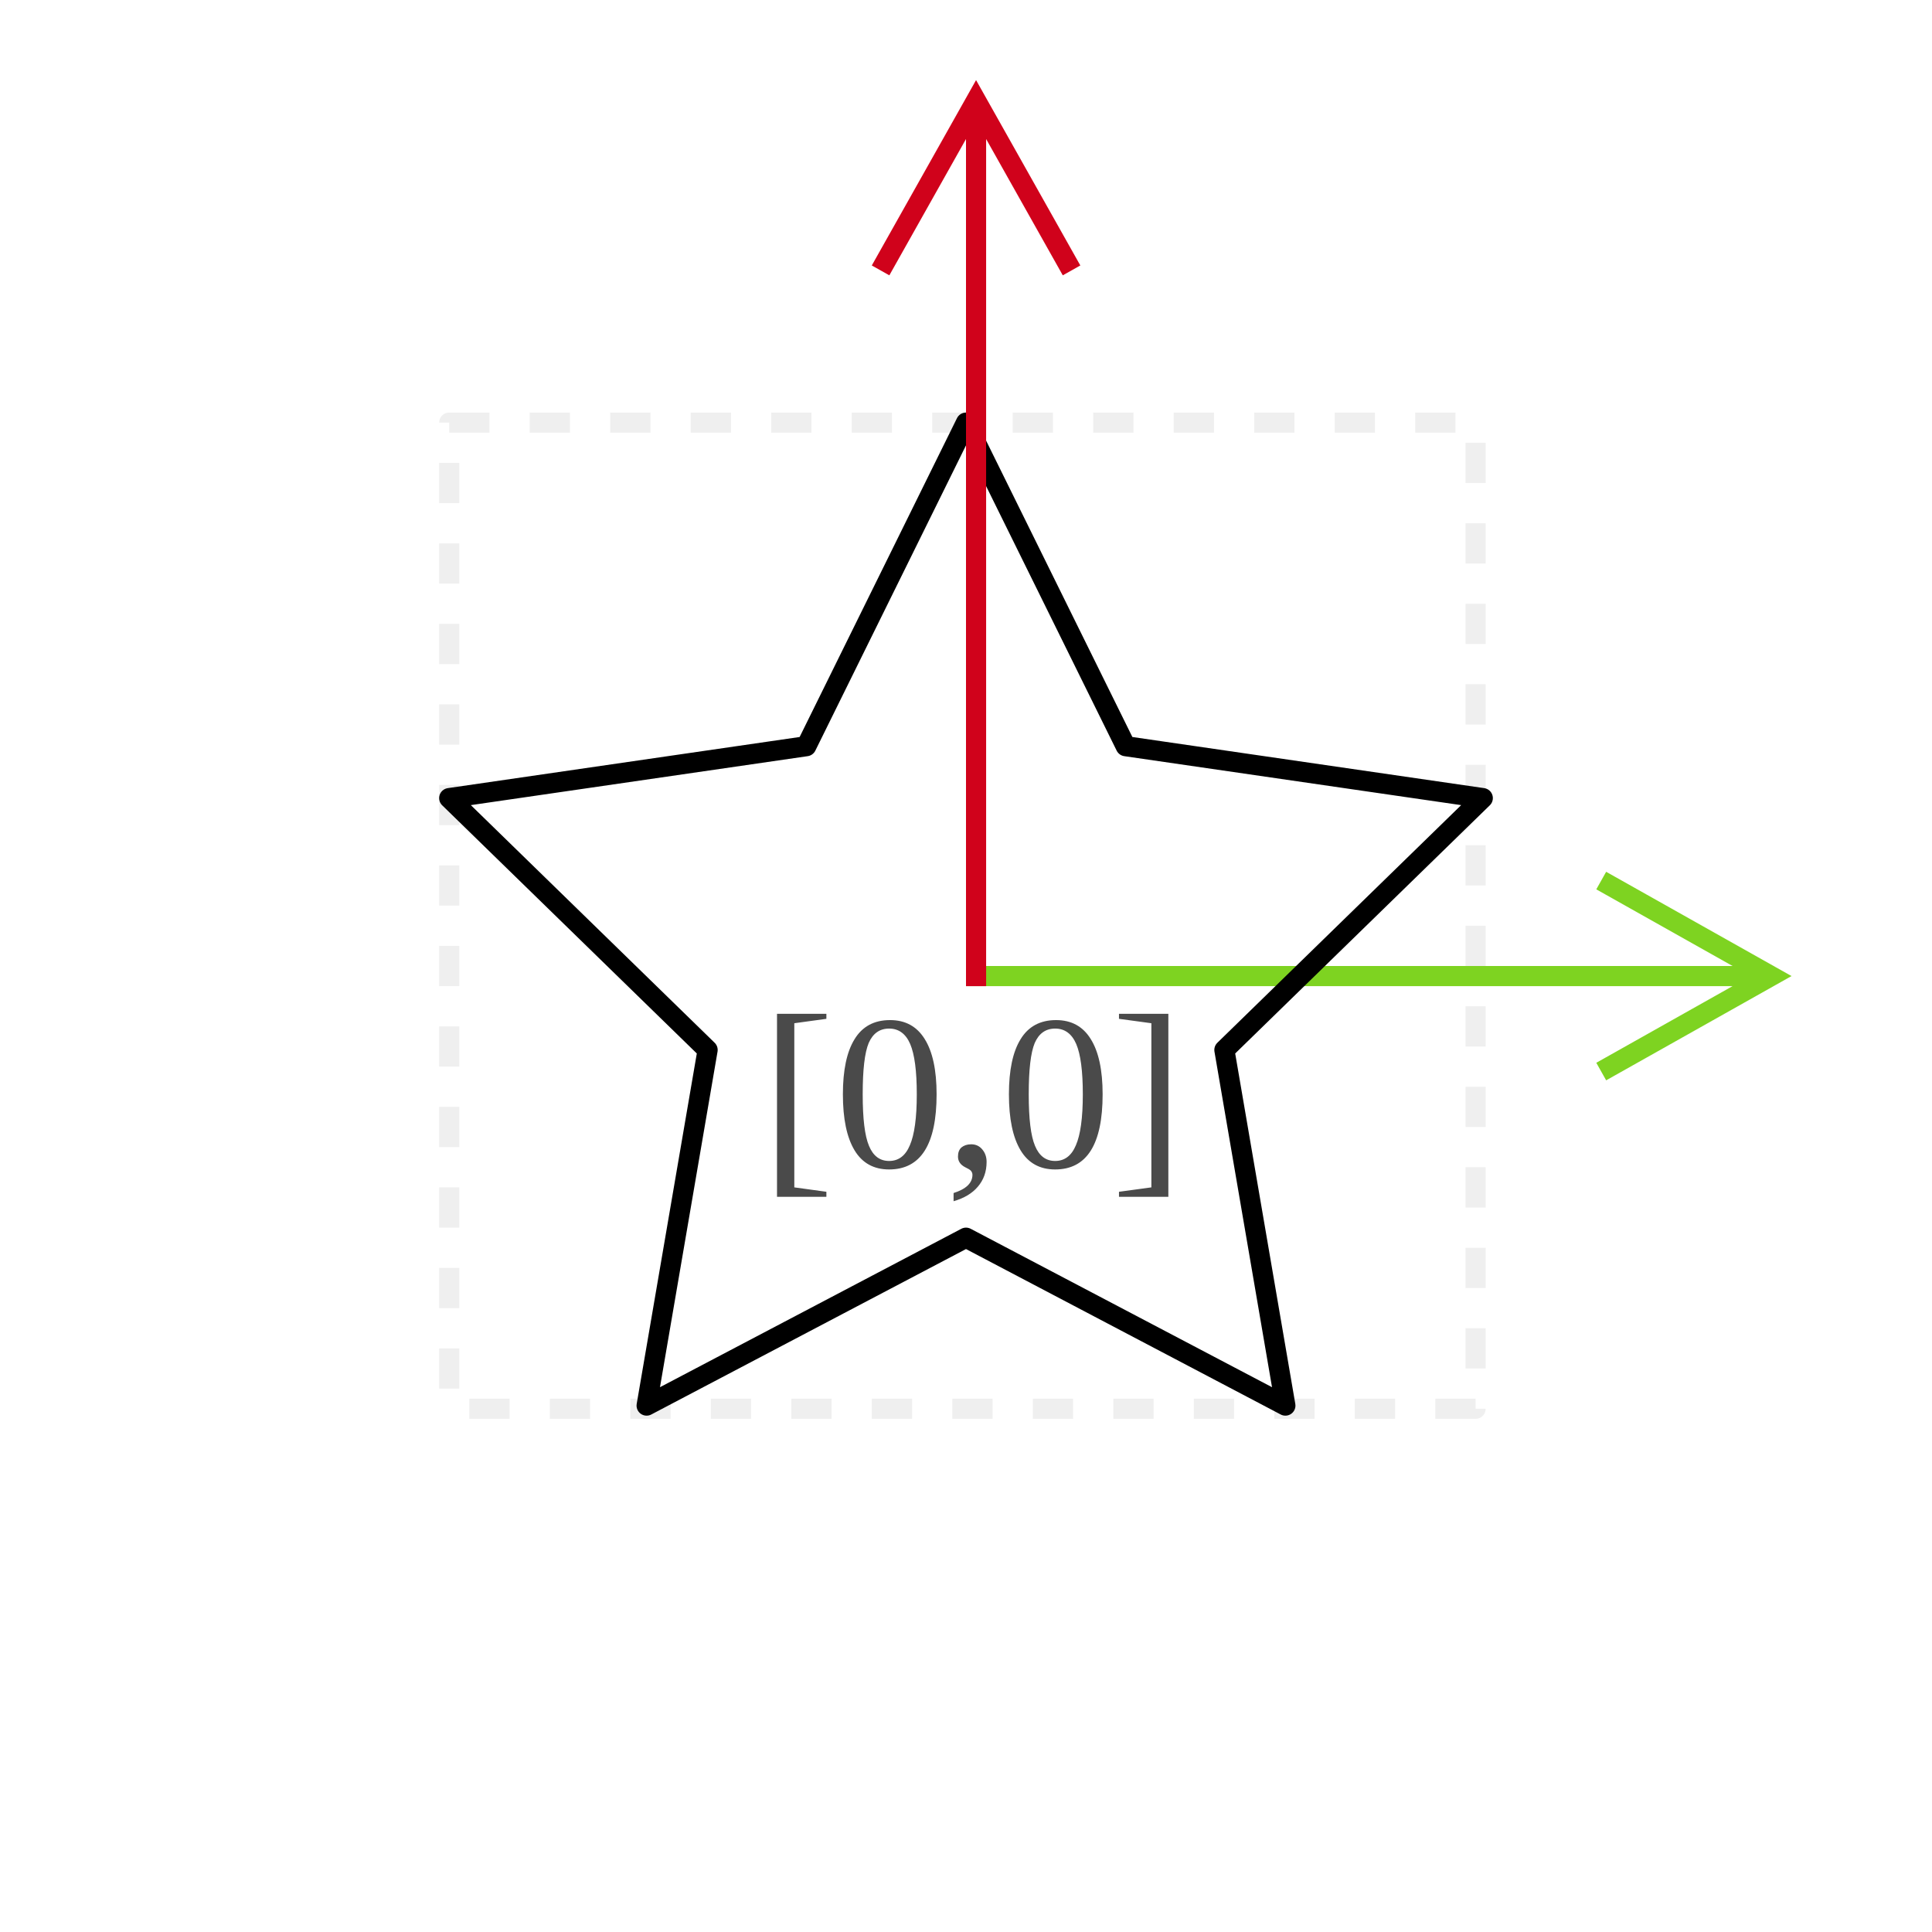
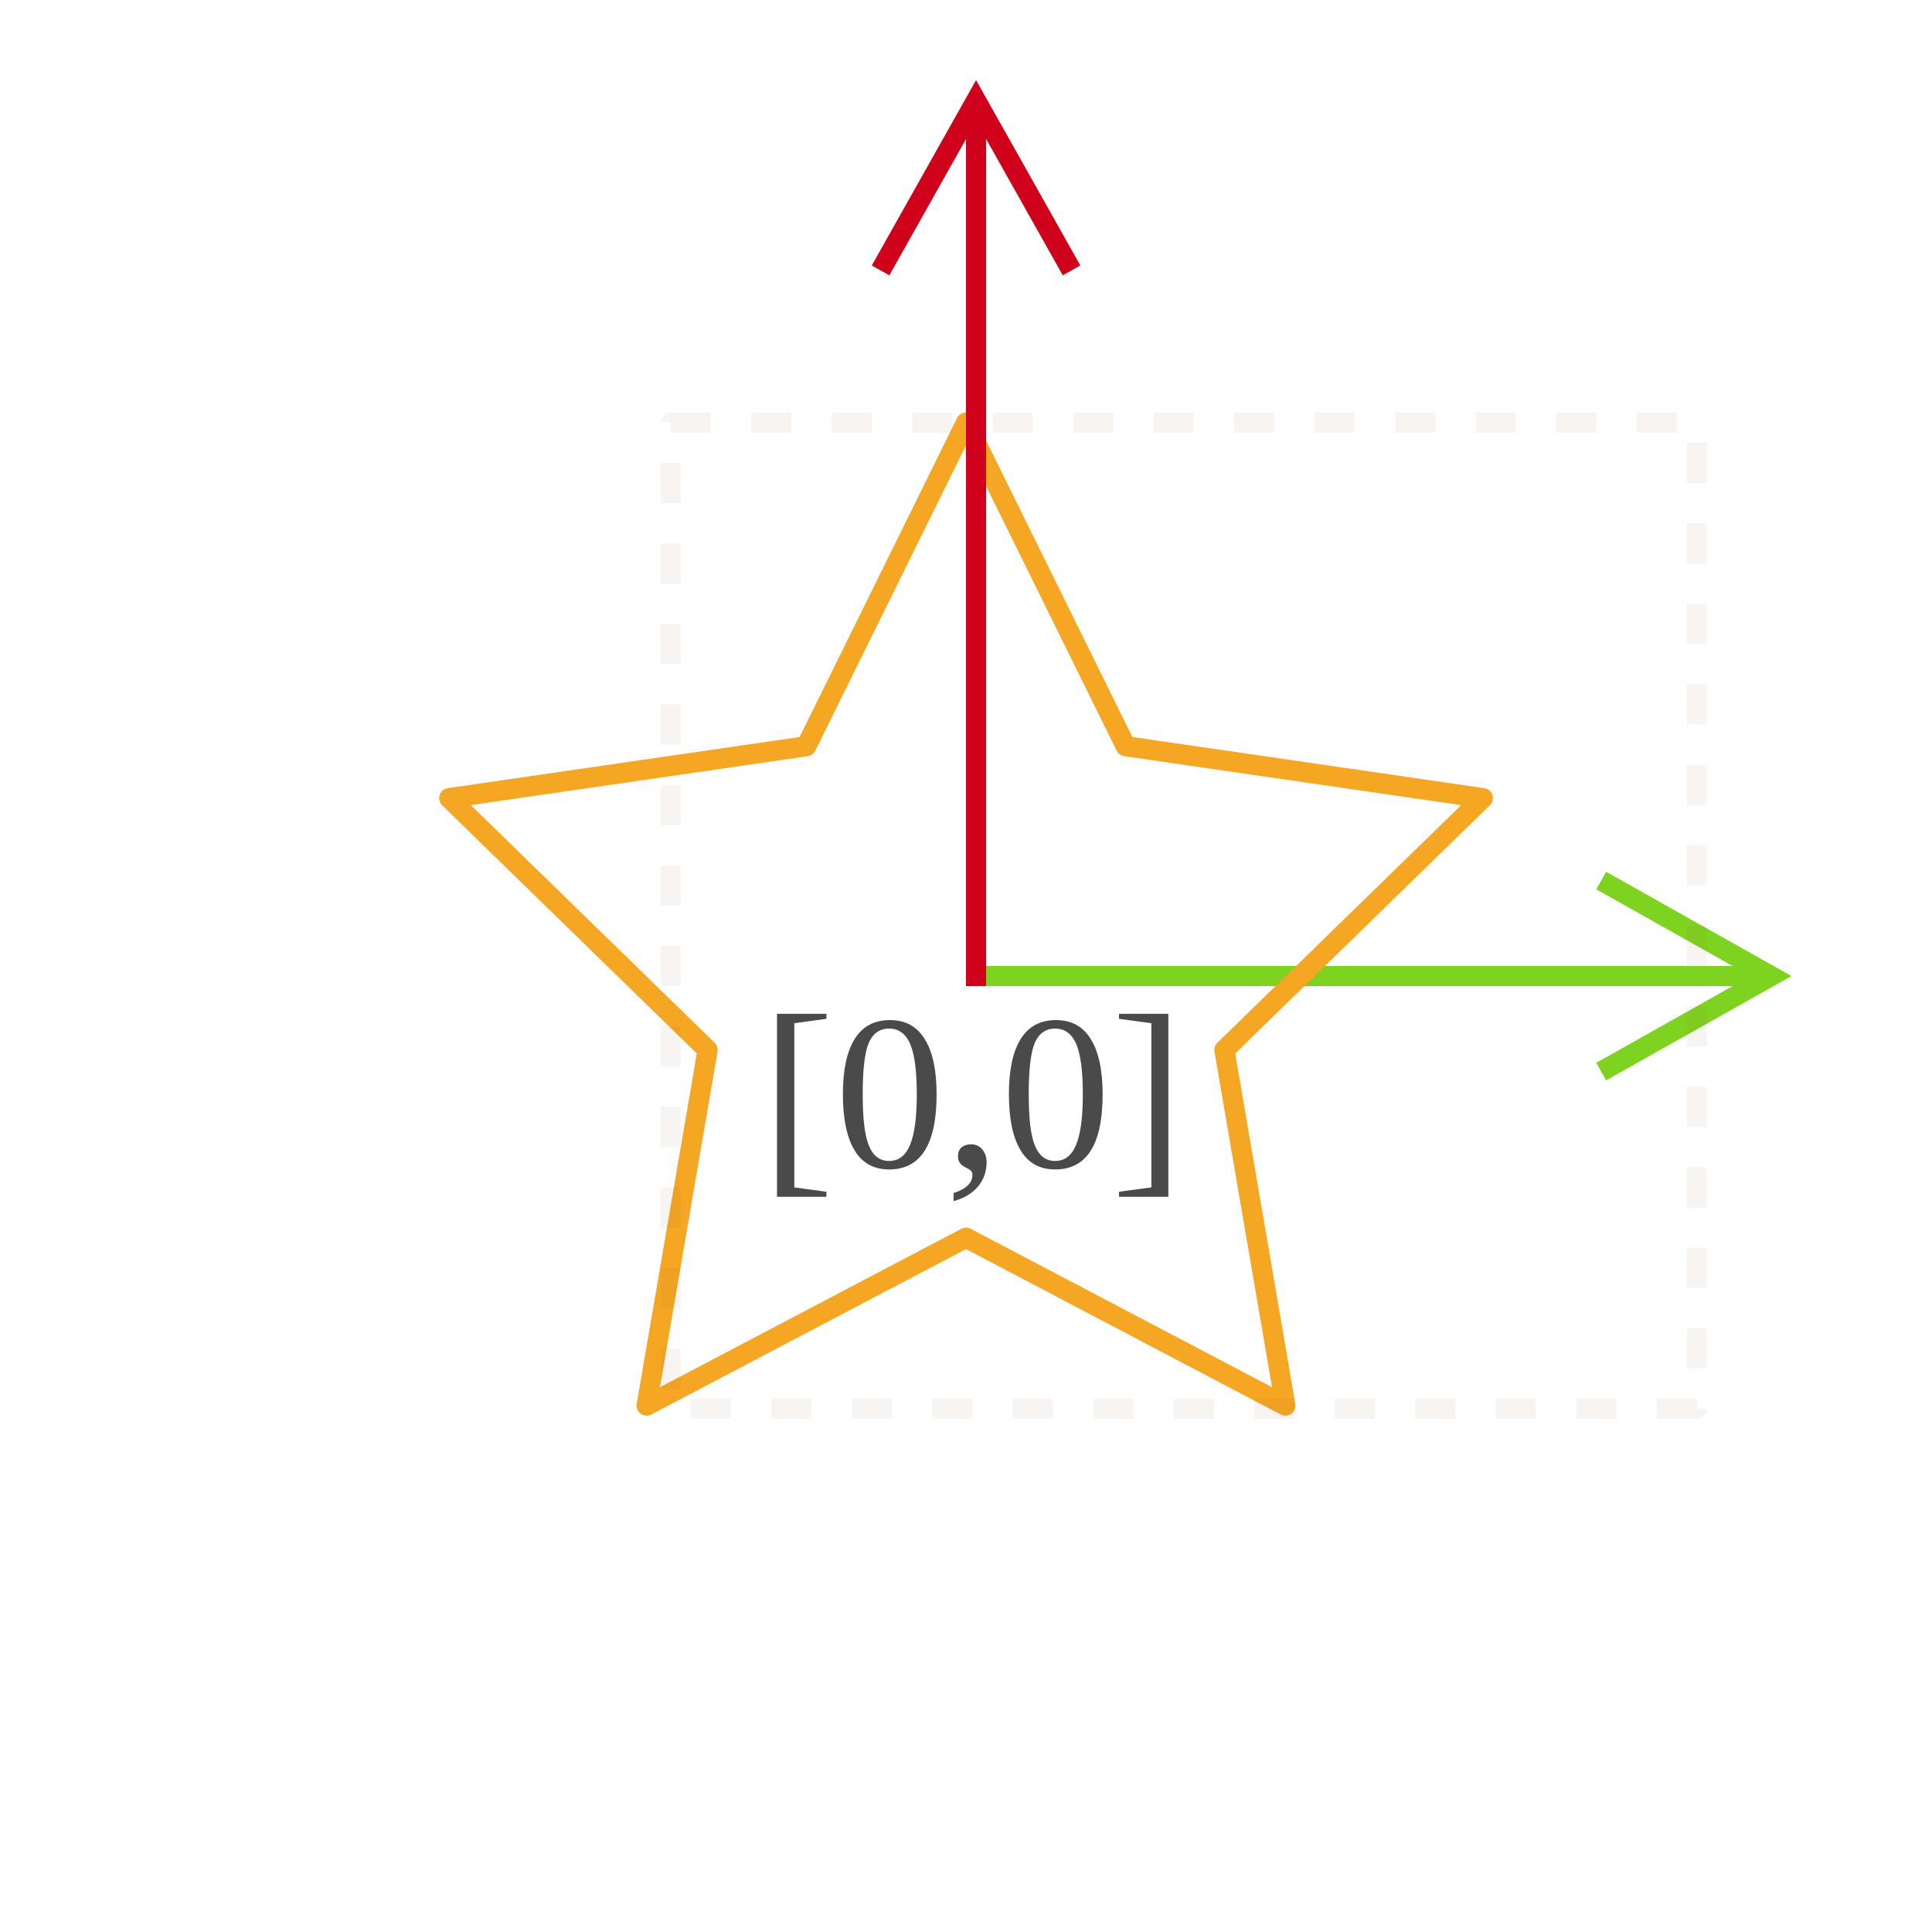
<svg xmlns="http://www.w3.org/2000/svg" width="96px" height="96px" viewBox="0 0 96 96" version="1.1">
  <g id="origin" stroke="none" stroke-width="1" fill="none" fill-rule="evenodd">
    <path id="Line" d="M79.809,43.319 L80.245,43.564 L88.245,48.064 L89.02,48.5 L88.245,48.936 L80.245,53.436 L79.809,53.681 L79.319,52.809 L79.755,52.564 L86.091,49 L48,49 L48,48 L86.091,48 L79.755,44.436 L79.319,44.191 L79.809,43.319 Z" fill="#7ED321" fill-rule="nonzero" />
-     <polygon id="Combined-Shape" stroke="#000000" stroke-linejoin="round" points="48 61.5 32.13 69.843 35.161 52.172 22.321 39.657 40.065 37.078 48 21 55.935 37.078 73.679 39.657 60.839 52.172 63.87 69.843" />
-     <path d="M22.321,21 L73.321,21 L73.321,70 L22.321,70 L22.321,21 Z" id="Rectangle" stroke="#000000" opacity="0.063" stroke-linejoin="round" stroke-dasharray="2,2" />
+     <polygon id="Combined-Shape" stroke="#F5A623" stroke-linejoin="round" points="48 61.5 32.13 69.843 35.161 52.172 22.321 39.657 40.065 37.078 48 21 55.935 37.078 73.679 39.657 60.839 52.172 63.87 69.843" />
+     <path d="M33.321,21 L84.321,21 L84.321,70 L33.321,70 L33.321,21 Z" id="Rectangle" stroke="#8B572A" opacity="0.063" stroke-linejoin="round" stroke-dasharray="2,2" />
    <path id="Line" d="M48.5,3.98 L48.936,4.755 L53.436,12.755 L53.681,13.191 L52.809,13.681 L52.564,13.245 L49,6.908 L49,49 L48,49 L48,6.908 L44.436,13.245 L44.191,13.681 L43.319,13.191 L43.564,12.755 L48.064,4.755 L48.5,3.98 Z" fill="#D0021B" fill-rule="nonzero" />
    <text id="[0,0]" font-family="72-Regular, 72" font-size="11" font-weight="normal" fill="#4A4A4A">
      <tspan x="37.798" y="58">[0,0]</tspan>
    </text>
  </g>
</svg>
